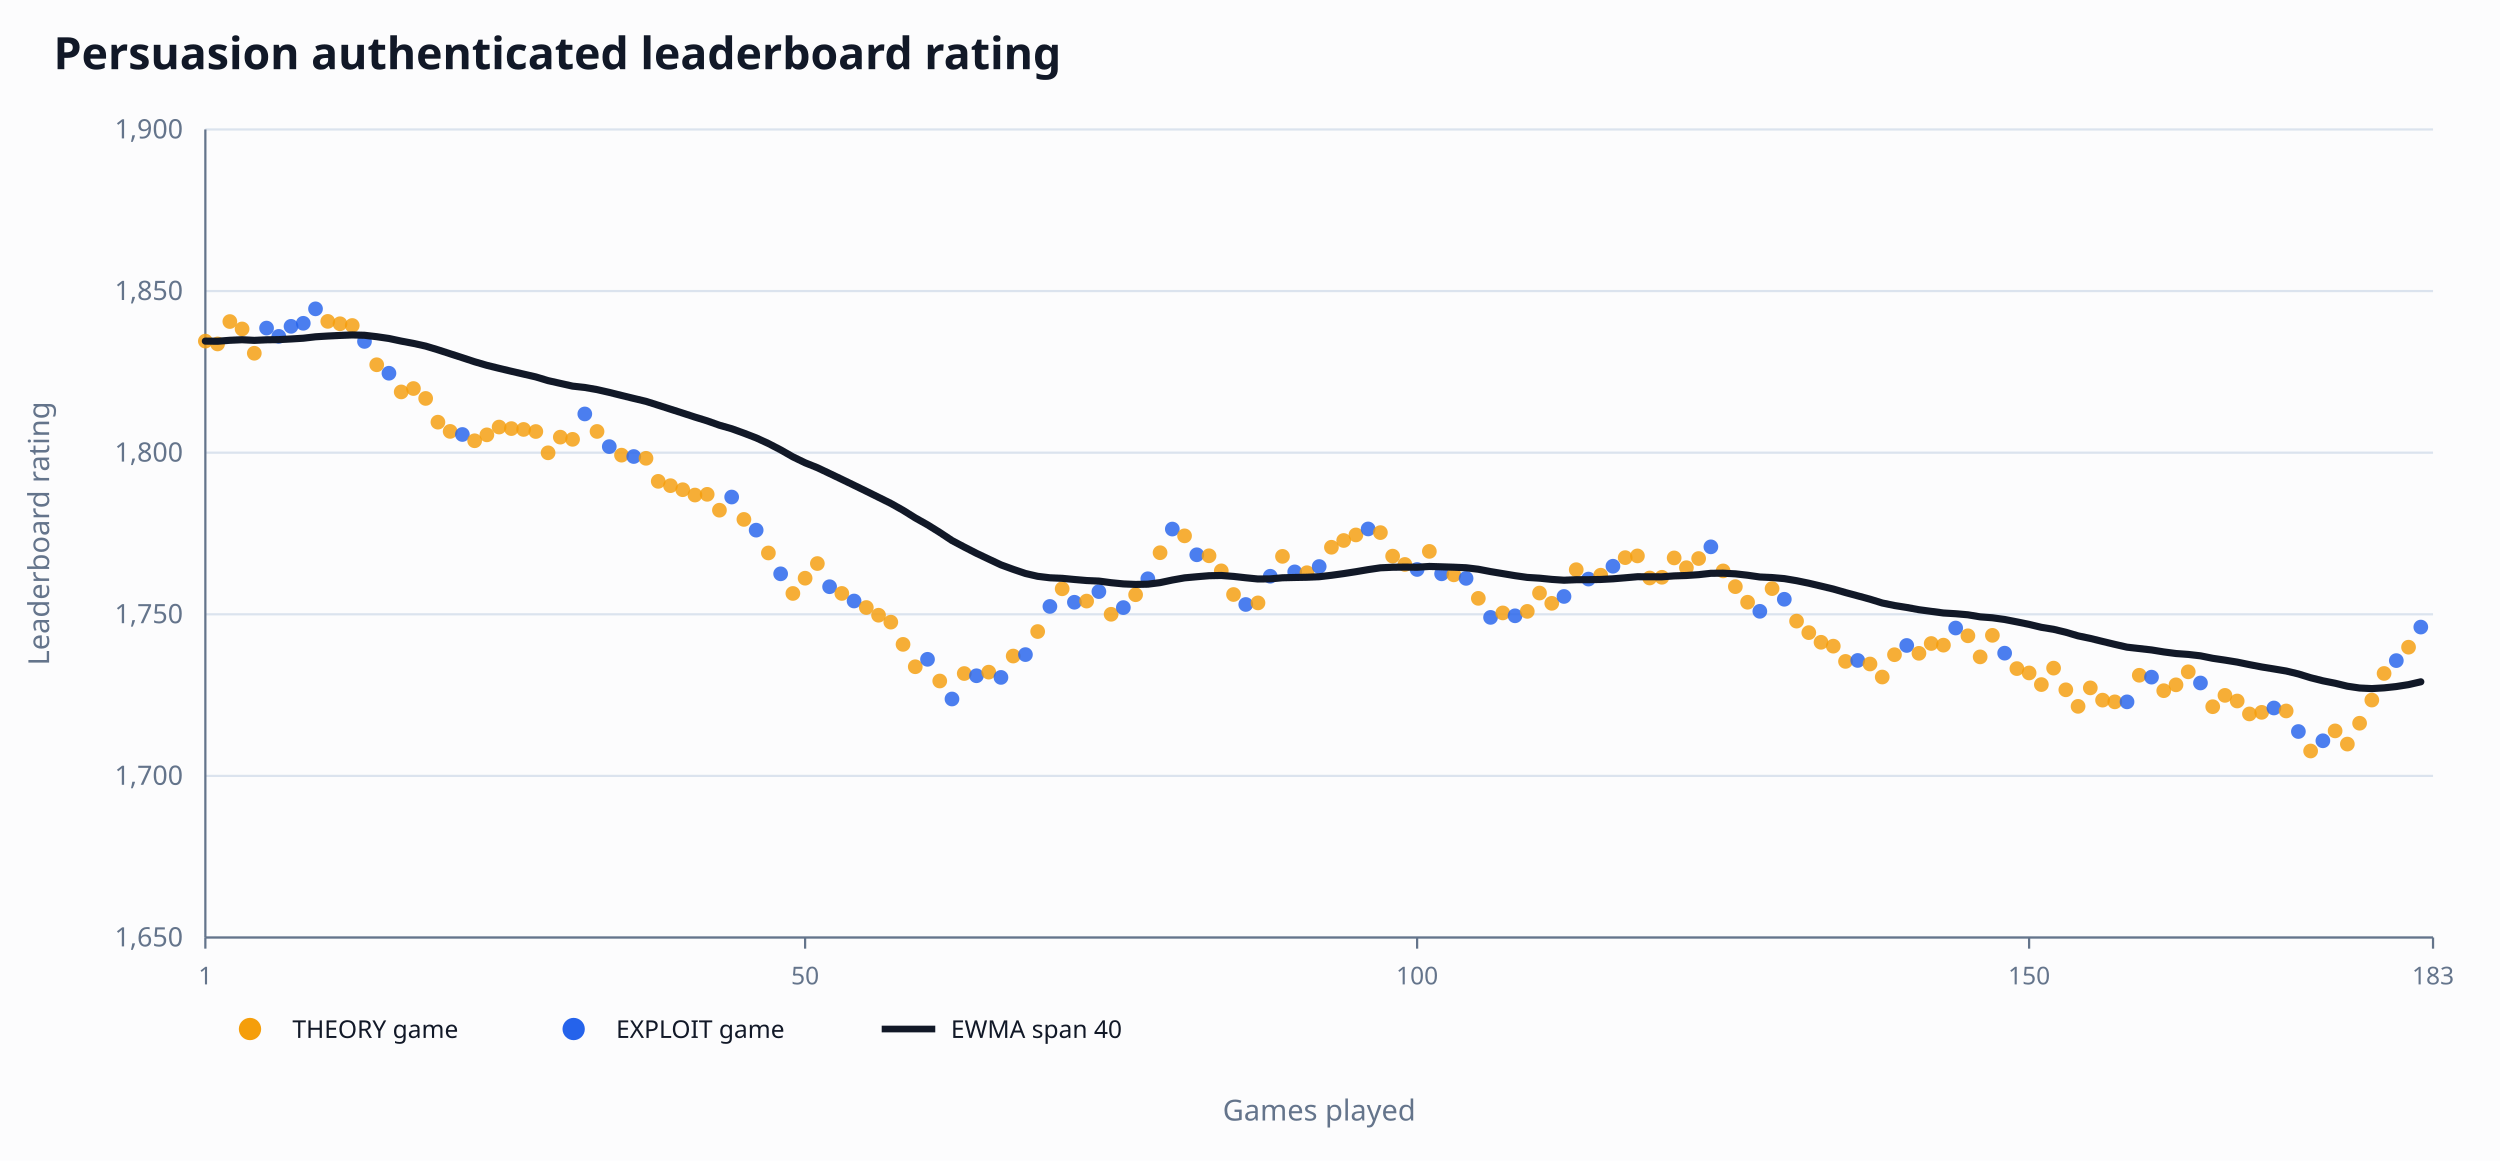
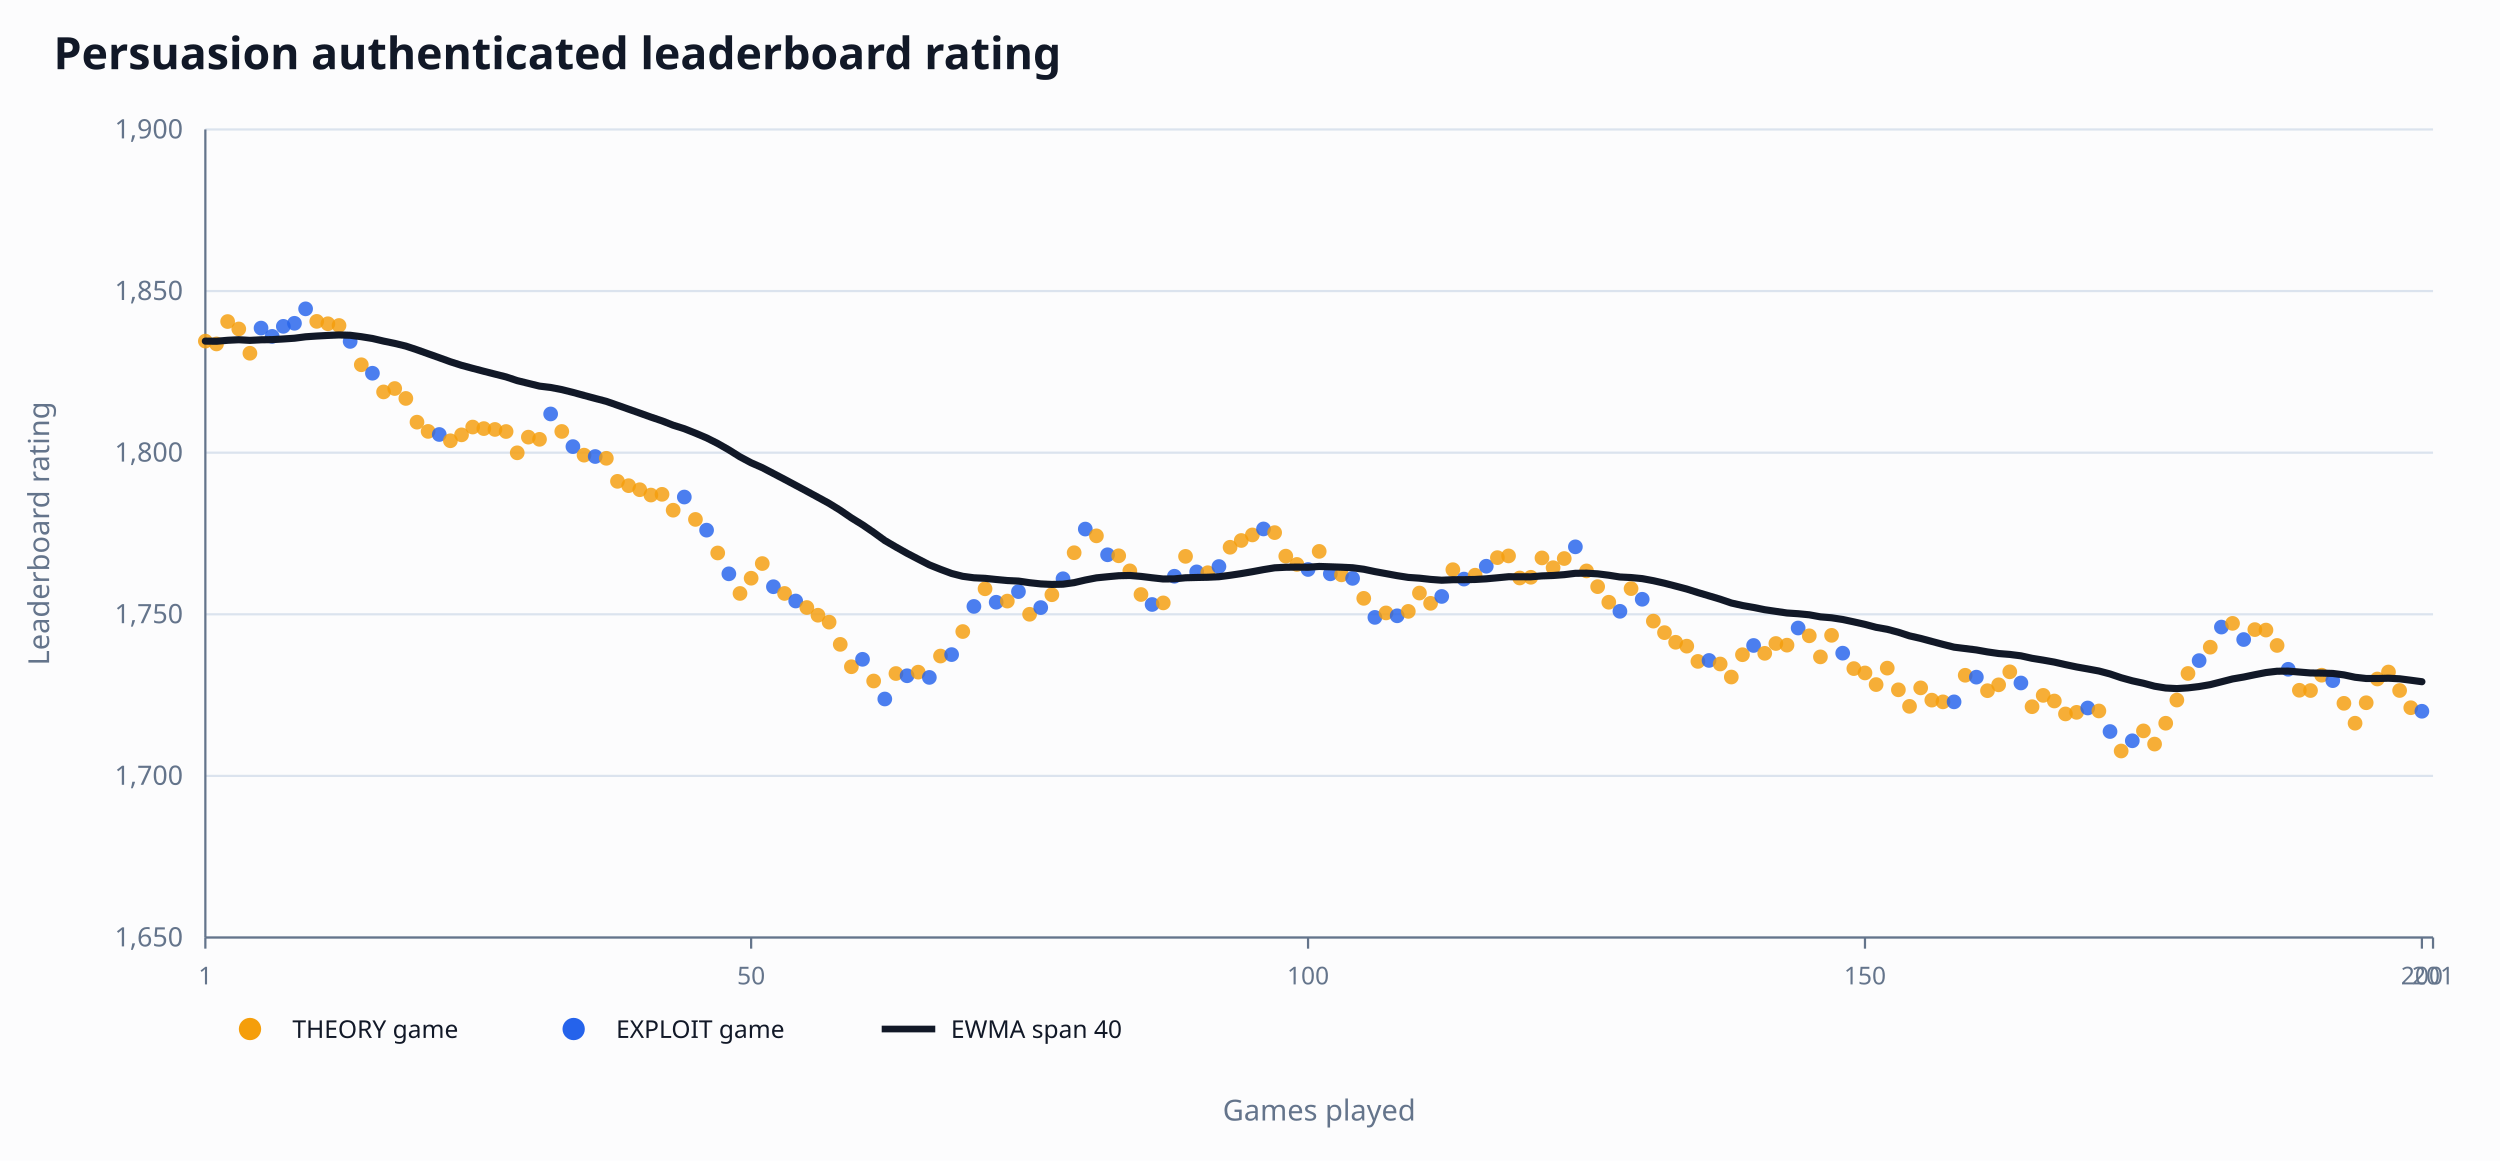
<svg xmlns="http://www.w3.org/2000/svg" width="1120" height="520" viewBox="0 0 1120 520">
  <rect width="100%" height="100%" fill="#fcfcfd" />
  <text x="24" y="31" font-family="system-ui,sans-serif" font-size="20" font-weight="700" fill="#111827">Persuasion authenticated leaderboard rating</text>
  <line x1="92" y1="420.00" x2="1090" y2="420.00" stroke="#dbe3ee" stroke-width="1" />
  <text x="82" y="424.00" text-anchor="end" font-family="system-ui,sans-serif" font-size="12" fill="#64748b">1,650</text>
  <line x1="92" y1="347.60" x2="1090" y2="347.60" stroke="#dbe3ee" stroke-width="1" />
  <text x="82" y="351.60" text-anchor="end" font-family="system-ui,sans-serif" font-size="12" fill="#64748b">1,700</text>
  <line x1="92" y1="275.20" x2="1090" y2="275.20" stroke="#dbe3ee" stroke-width="1" />
  <text x="82" y="279.20" text-anchor="end" font-family="system-ui,sans-serif" font-size="12" fill="#64748b">1,750</text>
  <line x1="92" y1="202.80" x2="1090" y2="202.80" stroke="#dbe3ee" stroke-width="1" />
  <text x="82" y="206.80" text-anchor="end" font-family="system-ui,sans-serif" font-size="12" fill="#64748b">1,800</text>
  <line x1="92" y1="130.40" x2="1090" y2="130.40" stroke="#dbe3ee" stroke-width="1" />
  <text x="82" y="134.40" text-anchor="end" font-family="system-ui,sans-serif" font-size="12" fill="#64748b">1,850</text>
  <line x1="92" y1="58.00" x2="1090" y2="58.00" stroke="#dbe3ee" stroke-width="1" />
  <text x="82" y="62.00" text-anchor="end" font-family="system-ui,sans-serif" font-size="12" fill="#64748b">1,900</text>
  <line x1="92.00" y1="420" x2="92.00" y2="425" stroke="#64748b" />
  <text x="92.00" y="441" text-anchor="middle" font-family="system-ui,sans-serif" font-size="11" fill="#64748b">1</text>
-   <line x1="360.69" y1="420" x2="360.69" y2="425" stroke="#64748b" />
-   <text x="360.69" y="441" text-anchor="middle" font-family="system-ui,sans-serif" font-size="11" fill="#64748b">50</text>
-   <line x1="634.87" y1="420" x2="634.87" y2="425" stroke="#64748b" />
-   <text x="634.87" y="441" text-anchor="middle" font-family="system-ui,sans-serif" font-size="11" fill="#64748b">100</text>
-   <line x1="909.04" y1="420" x2="909.04" y2="425" stroke="#64748b" />
-   <text x="909.04" y="441" text-anchor="middle" font-family="system-ui,sans-serif" font-size="11" fill="#64748b">150</text>
+   <line x1="336.51" y1="420" x2="336.51" y2="425" stroke="#64748b" />
+   <text x="336.51" y="441" text-anchor="middle" font-family="system-ui,sans-serif" font-size="11" fill="#64748b">50</text>
+   <line x1="586.01" y1="420" x2="586.01" y2="425" stroke="#64748b" />
+   <text x="586.01" y="441" text-anchor="middle" font-family="system-ui,sans-serif" font-size="11" fill="#64748b">100</text>
+   <line x1="835.51" y1="420" x2="835.51" y2="425" stroke="#64748b" />
+   <text x="835.51" y="441" text-anchor="middle" font-family="system-ui,sans-serif" font-size="11" fill="#64748b">150</text>
+   <line x1="1085.01" y1="420" x2="1085.01" y2="425" stroke="#64748b" />
+   <text x="1085.01" y="441" text-anchor="middle" font-family="system-ui,sans-serif" font-size="11" fill="#64748b">200</text>
  <line x1="1090.00" y1="420" x2="1090.00" y2="425" stroke="#64748b" />
-   <text x="1090.00" y="441" text-anchor="middle" font-family="system-ui,sans-serif" font-size="11" fill="#64748b">183</text>
+   <text x="1090.00" y="441" text-anchor="middle" font-family="system-ui,sans-serif" font-size="11" fill="#64748b">201</text>
  <line x1="92" y1="58" x2="92" y2="420" stroke="#64748b" />
  <line x1="92" y1="420" x2="1090" y2="420" stroke="#64748b" />
  <text x="591.00" y="502" text-anchor="middle" font-family="system-ui,sans-serif" font-size="13" fill="#64748b">Games played</text>
  <text x="22" y="239.00" text-anchor="middle" transform="rotate(-90 22 239.00)" font-family="system-ui,sans-serif" font-size="13" fill="#64748b">Leaderboard rating</text>
  <circle cx="92.00" cy="152.82" r="3.3" fill="#f59e0b" opacity="0.82" />
-   <circle cx="97.48" cy="154.09" r="3.3" fill="#f59e0b" opacity="0.82" />
-   <circle cx="102.97" cy="144.05" r="3.3" fill="#f59e0b" opacity="0.82" />
-   <circle cx="108.45" cy="147.37" r="3.3" fill="#f59e0b" opacity="0.82" />
-   <circle cx="113.93" cy="158.26" r="3.3" fill="#f59e0b" opacity="0.82" />
-   <circle cx="119.42" cy="146.98" r="3.3" fill="#2563eb" opacity="0.82" />
-   <circle cx="124.90" cy="150.69" r="3.3" fill="#2563eb" opacity="0.82" />
-   <circle cx="130.38" cy="146.20" r="3.3" fill="#2563eb" opacity="0.82" />
-   <circle cx="135.87" cy="144.84" r="3.3" fill="#2563eb" opacity="0.82" />
-   <circle cx="141.35" cy="138.36" r="3.3" fill="#2563eb" opacity="0.82" />
-   <circle cx="146.84" cy="143.98" r="3.3" fill="#f59e0b" opacity="0.82" />
-   <circle cx="152.32" cy="145.04" r="3.3" fill="#f59e0b" opacity="0.82" />
-   <circle cx="157.80" cy="145.82" r="3.3" fill="#f59e0b" opacity="0.82" />
-   <circle cx="163.29" cy="152.96" r="3.3" fill="#2563eb" opacity="0.82" />
-   <circle cx="168.77" cy="163.41" r="3.3" fill="#f59e0b" opacity="0.82" />
-   <circle cx="174.25" cy="167.21" r="3.3" fill="#2563eb" opacity="0.82" />
-   <circle cx="179.74" cy="175.58" r="3.3" fill="#f59e0b" opacity="0.82" />
-   <circle cx="185.22" cy="174.06" r="3.3" fill="#f59e0b" opacity="0.82" />
-   <circle cx="190.70" cy="178.50" r="3.3" fill="#f59e0b" opacity="0.82" />
-   <circle cx="196.19" cy="189.13" r="3.3" fill="#f59e0b" opacity="0.82" />
-   <circle cx="201.67" cy="193.27" r="3.3" fill="#f59e0b" opacity="0.82" />
-   <circle cx="207.15" cy="194.65" r="3.3" fill="#2563eb" opacity="0.82" />
-   <circle cx="212.64" cy="197.46" r="3.3" fill="#f59e0b" opacity="0.82" />
-   <circle cx="218.12" cy="194.81" r="3.3" fill="#f59e0b" opacity="0.82" />
-   <circle cx="223.60" cy="191.32" r="3.3" fill="#f59e0b" opacity="0.82" />
-   <circle cx="229.09" cy="192.01" r="3.3" fill="#f59e0b" opacity="0.82" />
-   <circle cx="234.57" cy="192.39" r="3.3" fill="#f59e0b" opacity="0.82" />
-   <circle cx="240.05" cy="193.32" r="3.3" fill="#f59e0b" opacity="0.82" />
-   <circle cx="245.54" cy="202.86" r="3.3" fill="#f59e0b" opacity="0.82" />
-   <circle cx="251.02" cy="195.84" r="3.3" fill="#f59e0b" opacity="0.82" />
-   <circle cx="256.51" cy="196.82" r="3.3" fill="#f59e0b" opacity="0.82" />
-   <circle cx="261.99" cy="185.45" r="3.3" fill="#2563eb" opacity="0.82" />
-   <circle cx="267.47" cy="193.29" r="3.3" fill="#f59e0b" opacity="0.82" />
-   <circle cx="272.96" cy="200.08" r="3.3" fill="#2563eb" opacity="0.82" />
-   <circle cx="278.44" cy="203.91" r="3.3" fill="#f59e0b" opacity="0.82" />
-   <circle cx="283.92" cy="204.52" r="3.3" fill="#2563eb" opacity="0.82" />
-   <circle cx="289.41" cy="205.32" r="3.3" fill="#f59e0b" opacity="0.82" />
-   <circle cx="294.89" cy="215.64" r="3.3" fill="#f59e0b" opacity="0.82" />
-   <circle cx="300.37" cy="217.58" r="3.3" fill="#f59e0b" opacity="0.82" />
-   <circle cx="305.86" cy="219.39" r="3.3" fill="#f59e0b" opacity="0.82" />
-   <circle cx="311.34" cy="221.78" r="3.3" fill="#f59e0b" opacity="0.82" />
-   <circle cx="316.82" cy="221.46" r="3.3" fill="#f59e0b" opacity="0.82" />
-   <circle cx="322.31" cy="228.57" r="3.3" fill="#f59e0b" opacity="0.82" />
-   <circle cx="327.79" cy="222.67" r="3.3" fill="#2563eb" opacity="0.82" />
-   <circle cx="333.27" cy="232.70" r="3.3" fill="#f59e0b" opacity="0.82" />
-   <circle cx="338.76" cy="237.51" r="3.3" fill="#2563eb" opacity="0.82" />
-   <circle cx="344.24" cy="247.73" r="3.3" fill="#f59e0b" opacity="0.82" />
-   <circle cx="349.73" cy="257.07" r="3.3" fill="#2563eb" opacity="0.82" />
-   <circle cx="355.21" cy="265.87" r="3.3" fill="#f59e0b" opacity="0.82" />
-   <circle cx="360.69" cy="259.04" r="3.3" fill="#f59e0b" opacity="0.82" />
-   <circle cx="366.18" cy="252.47" r="3.3" fill="#f59e0b" opacity="0.82" />
-   <circle cx="371.66" cy="262.85" r="3.3" fill="#2563eb" opacity="0.82" />
-   <circle cx="377.14" cy="265.86" r="3.3" fill="#f59e0b" opacity="0.82" />
-   <circle cx="382.63" cy="269.25" r="3.3" fill="#2563eb" opacity="0.82" />
-   <circle cx="388.11" cy="272.17" r="3.3" fill="#f59e0b" opacity="0.82" />
-   <circle cx="393.59" cy="275.62" r="3.3" fill="#f59e0b" opacity="0.82" />
-   <circle cx="399.08" cy="278.72" r="3.3" fill="#f59e0b" opacity="0.82" />
-   <circle cx="404.56" cy="288.68" r="3.3" fill="#f59e0b" opacity="0.82" />
-   <circle cx="410.04" cy="298.70" r="3.3" fill="#f59e0b" opacity="0.82" />
-   <circle cx="415.53" cy="295.37" r="3.3" fill="#2563eb" opacity="0.82" />
-   <circle cx="421.01" cy="305.09" r="3.3" fill="#f59e0b" opacity="0.82" />
-   <circle cx="426.49" cy="313.15" r="3.3" fill="#2563eb" opacity="0.82" />
-   <circle cx="431.98" cy="301.74" r="3.3" fill="#f59e0b" opacity="0.82" />
-   <circle cx="437.46" cy="302.74" r="3.3" fill="#2563eb" opacity="0.82" />
-   <circle cx="442.95" cy="301.12" r="3.3" fill="#f59e0b" opacity="0.82" />
-   <circle cx="448.43" cy="303.48" r="3.3" fill="#2563eb" opacity="0.82" />
-   <circle cx="453.91" cy="293.91" r="3.3" fill="#f59e0b" opacity="0.82" />
-   <circle cx="459.40" cy="293.26" r="3.3" fill="#2563eb" opacity="0.82" />
-   <circle cx="464.88" cy="282.93" r="3.3" fill="#f59e0b" opacity="0.82" />
-   <circle cx="470.36" cy="271.68" r="3.3" fill="#2563eb" opacity="0.82" />
-   <circle cx="475.85" cy="263.78" r="3.3" fill="#f59e0b" opacity="0.82" />
-   <circle cx="481.33" cy="269.81" r="3.3" fill="#2563eb" opacity="0.82" />
-   <circle cx="486.81" cy="269.29" r="3.3" fill="#f59e0b" opacity="0.82" />
-   <circle cx="492.30" cy="265.04" r="3.3" fill="#2563eb" opacity="0.82" />
-   <circle cx="497.78" cy="275.20" r="3.3" fill="#f59e0b" opacity="0.82" />
-   <circle cx="503.26" cy="272.20" r="3.3" fill="#2563eb" opacity="0.82" />
-   <circle cx="508.75" cy="266.44" r="3.3" fill="#f59e0b" opacity="0.82" />
-   <circle cx="514.23" cy="259.29" r="3.3" fill="#2563eb" opacity="0.82" />
-   <circle cx="519.71" cy="247.62" r="3.3" fill="#f59e0b" opacity="0.82" />
-   <circle cx="525.20" cy="237.02" r="3.3" fill="#2563eb" opacity="0.82" />
-   <circle cx="530.68" cy="240.06" r="3.3" fill="#f59e0b" opacity="0.82" />
-   <circle cx="536.16" cy="248.54" r="3.3" fill="#2563eb" opacity="0.82" />
-   <circle cx="541.65" cy="248.99" r="3.3" fill="#f59e0b" opacity="0.82" />
-   <circle cx="547.13" cy="255.74" r="3.3" fill="#f59e0b" opacity="0.82" />
-   <circle cx="552.62" cy="266.34" r="3.3" fill="#f59e0b" opacity="0.82" />
-   <circle cx="558.10" cy="270.81" r="3.3" fill="#2563eb" opacity="0.82" />
-   <circle cx="563.58" cy="270.10" r="3.3" fill="#f59e0b" opacity="0.82" />
-   <circle cx="569.07" cy="258.16" r="3.3" fill="#2563eb" opacity="0.82" />
-   <circle cx="574.55" cy="249.25" r="3.3" fill="#f59e0b" opacity="0.82" />
-   <circle cx="580.03" cy="256.20" r="3.3" fill="#2563eb" opacity="0.82" />
-   <circle cx="585.52" cy="256.58" r="3.3" fill="#f59e0b" opacity="0.82" />
-   <circle cx="591.00" cy="253.80" r="3.3" fill="#2563eb" opacity="0.82" />
-   <circle cx="596.48" cy="245.17" r="3.3" fill="#f59e0b" opacity="0.82" />
-   <circle cx="601.97" cy="242.14" r="3.3" fill="#f59e0b" opacity="0.82" />
-   <circle cx="607.45" cy="239.65" r="3.3" fill="#f59e0b" opacity="0.82" />
-   <circle cx="612.93" cy="236.97" r="3.3" fill="#2563eb" opacity="0.82" />
-   <circle cx="618.42" cy="238.61" r="3.3" fill="#f59e0b" opacity="0.82" />
-   <circle cx="623.90" cy="249.15" r="3.3" fill="#f59e0b" opacity="0.82" />
-   <circle cx="629.38" cy="252.87" r="3.3" fill="#f59e0b" opacity="0.82" />
-   <circle cx="634.87" cy="255.13" r="3.3" fill="#2563eb" opacity="0.82" />
-   <circle cx="640.35" cy="247.02" r="3.3" fill="#f59e0b" opacity="0.82" />
-   <circle cx="645.84" cy="257.07" r="3.3" fill="#2563eb" opacity="0.82" />
-   <circle cx="651.32" cy="257.53" r="3.3" fill="#f59e0b" opacity="0.82" />
-   <circle cx="656.80" cy="259.11" r="3.3" fill="#2563eb" opacity="0.82" />
-   <circle cx="662.29" cy="268.06" r="3.3" fill="#f59e0b" opacity="0.82" />
-   <circle cx="667.77" cy="276.59" r="3.3" fill="#2563eb" opacity="0.82" />
-   <circle cx="673.25" cy="274.59" r="3.3" fill="#f59e0b" opacity="0.82" />
-   <circle cx="678.74" cy="275.88" r="3.3" fill="#2563eb" opacity="0.82" />
-   <circle cx="684.22" cy="273.90" r="3.3" fill="#f59e0b" opacity="0.82" />
-   <circle cx="689.70" cy="265.69" r="3.3" fill="#f59e0b" opacity="0.82" />
-   <circle cx="695.19" cy="270.29" r="3.3" fill="#f59e0b" opacity="0.82" />
-   <circle cx="700.67" cy="267.21" r="3.3" fill="#2563eb" opacity="0.82" />
-   <circle cx="706.15" cy="255.22" r="3.3" fill="#f59e0b" opacity="0.82" />
-   <circle cx="711.64" cy="259.43" r="3.3" fill="#2563eb" opacity="0.82" />
-   <circle cx="717.12" cy="257.69" r="3.3" fill="#f59e0b" opacity="0.82" />
-   <circle cx="722.60" cy="253.67" r="3.3" fill="#2563eb" opacity="0.82" />
-   <circle cx="728.09" cy="249.82" r="3.3" fill="#f59e0b" opacity="0.82" />
-   <circle cx="733.57" cy="249.05" r="3.3" fill="#f59e0b" opacity="0.82" />
-   <circle cx="739.05" cy="258.94" r="3.3" fill="#f59e0b" opacity="0.82" />
-   <circle cx="744.54" cy="258.62" r="3.3" fill="#f59e0b" opacity="0.82" />
-   <circle cx="750.02" cy="249.95" r="3.3" fill="#f59e0b" opacity="0.82" />
-   <circle cx="755.51" cy="254.33" r="3.3" fill="#f59e0b" opacity="0.82" />
-   <circle cx="760.99" cy="250.22" r="3.3" fill="#f59e0b" opacity="0.82" />
-   <circle cx="766.47" cy="244.98" r="3.3" fill="#2563eb" opacity="0.82" />
-   <circle cx="771.96" cy="255.77" r="3.3" fill="#f59e0b" opacity="0.82" />
-   <circle cx="777.44" cy="262.82" r="3.3" fill="#f59e0b" opacity="0.82" />
-   <circle cx="782.92" cy="269.80" r="3.3" fill="#f59e0b" opacity="0.82" />
-   <circle cx="788.41" cy="273.87" r="3.3" fill="#2563eb" opacity="0.82" />
-   <circle cx="793.89" cy="263.70" r="3.3" fill="#f59e0b" opacity="0.82" />
-   <circle cx="799.37" cy="268.47" r="3.3" fill="#2563eb" opacity="0.82" />
-   <circle cx="804.86" cy="278.26" r="3.3" fill="#f59e0b" opacity="0.82" />
-   <circle cx="810.34" cy="283.42" r="3.3" fill="#f59e0b" opacity="0.82" />
-   <circle cx="815.82" cy="287.74" r="3.3" fill="#f59e0b" opacity="0.82" />
-   <circle cx="821.31" cy="289.48" r="3.3" fill="#f59e0b" opacity="0.82" />
-   <circle cx="826.79" cy="296.31" r="3.3" fill="#f59e0b" opacity="0.82" />
-   <circle cx="832.27" cy="295.88" r="3.3" fill="#2563eb" opacity="0.82" />
-   <circle cx="837.76" cy="297.47" r="3.3" fill="#f59e0b" opacity="0.82" />
-   <circle cx="843.24" cy="303.31" r="3.3" fill="#f59e0b" opacity="0.82" />
-   <circle cx="848.73" cy="293.31" r="3.3" fill="#f59e0b" opacity="0.82" />
-   <circle cx="854.21" cy="289.17" r="3.3" fill="#2563eb" opacity="0.82" />
-   <circle cx="859.69" cy="292.69" r="3.3" fill="#f59e0b" opacity="0.82" />
-   <circle cx="865.18" cy="288.29" r="3.3" fill="#f59e0b" opacity="0.82" />
-   <circle cx="870.66" cy="289.03" r="3.3" fill="#f59e0b" opacity="0.82" />
-   <circle cx="876.14" cy="281.35" r="3.3" fill="#2563eb" opacity="0.82" />
-   <circle cx="881.63" cy="284.84" r="3.3" fill="#f59e0b" opacity="0.82" />
-   <circle cx="887.11" cy="294.28" r="3.3" fill="#f59e0b" opacity="0.82" />
-   <circle cx="892.59" cy="284.63" r="3.3" fill="#f59e0b" opacity="0.82" />
-   <circle cx="898.08" cy="292.62" r="3.3" fill="#2563eb" opacity="0.82" />
-   <circle cx="903.56" cy="299.53" r="3.3" fill="#f59e0b" opacity="0.82" />
-   <circle cx="909.04" cy="301.48" r="3.3" fill="#f59e0b" opacity="0.82" />
-   <circle cx="914.53" cy="306.69" r="3.3" fill="#f59e0b" opacity="0.82" />
-   <circle cx="920.01" cy="299.32" r="3.3" fill="#f59e0b" opacity="0.82" />
-   <circle cx="925.49" cy="309.03" r="3.3" fill="#f59e0b" opacity="0.82" />
-   <circle cx="930.98" cy="316.45" r="3.3" fill="#f59e0b" opacity="0.82" />
-   <circle cx="936.46" cy="308.17" r="3.3" fill="#f59e0b" opacity="0.82" />
-   <circle cx="941.95" cy="313.66" r="3.3" fill="#f59e0b" opacity="0.82" />
-   <circle cx="947.43" cy="314.43" r="3.3" fill="#f59e0b" opacity="0.82" />
-   <circle cx="952.91" cy="314.43" r="3.3" fill="#2563eb" opacity="0.82" />
-   <circle cx="958.40" cy="302.52" r="3.3" fill="#f59e0b" opacity="0.82" />
-   <circle cx="963.88" cy="303.36" r="3.3" fill="#2563eb" opacity="0.82" />
-   <circle cx="969.36" cy="309.43" r="3.3" fill="#f59e0b" opacity="0.82" />
-   <circle cx="974.85" cy="306.80" r="3.3" fill="#f59e0b" opacity="0.82" />
-   <circle cx="980.33" cy="300.97" r="3.3" fill="#f59e0b" opacity="0.82" />
-   <circle cx="985.81" cy="305.98" r="3.3" fill="#2563eb" opacity="0.82" />
-   <circle cx="991.30" cy="316.60" r="3.3" fill="#f59e0b" opacity="0.82" />
-   <circle cx="996.78" cy="311.53" r="3.3" fill="#f59e0b" opacity="0.82" />
-   <circle cx="1002.26" cy="314.05" r="3.3" fill="#f59e0b" opacity="0.82" />
-   <circle cx="1007.75" cy="319.84" r="3.3" fill="#f59e0b" opacity="0.82" />
-   <circle cx="1013.23" cy="319.13" r="3.3" fill="#f59e0b" opacity="0.82" />
-   <circle cx="1018.71" cy="317.18" r="3.3" fill="#2563eb" opacity="0.82" />
-   <circle cx="1024.20" cy="318.51" r="3.3" fill="#f59e0b" opacity="0.82" />
-   <circle cx="1029.68" cy="327.72" r="3.3" fill="#2563eb" opacity="0.82" />
-   <circle cx="1035.16" cy="336.45" r="3.3" fill="#f59e0b" opacity="0.82" />
-   <circle cx="1040.65" cy="331.87" r="3.3" fill="#2563eb" opacity="0.82" />
-   <circle cx="1046.13" cy="327.44" r="3.3" fill="#f59e0b" opacity="0.82" />
-   <circle cx="1051.62" cy="333.35" r="3.3" fill="#f59e0b" opacity="0.82" />
-   <circle cx="1057.10" cy="324.01" r="3.3" fill="#f59e0b" opacity="0.82" />
-   <circle cx="1062.58" cy="313.63" r="3.3" fill="#f59e0b" opacity="0.82" />
-   <circle cx="1068.07" cy="301.71" r="3.3" fill="#f59e0b" opacity="0.82" />
-   <circle cx="1073.55" cy="295.95" r="3.3" fill="#2563eb" opacity="0.82" />
-   <circle cx="1079.03" cy="289.94" r="3.3" fill="#f59e0b" opacity="0.82" />
-   <circle cx="1084.52" cy="280.93" r="3.3" fill="#2563eb" opacity="0.82" />
-   <polyline points="92.00,152.82 97.48,152.88 102.97,152.45 108.45,152.20 113.93,152.49 119.42,152.23 124.90,152.15 130.38,151.86 135.87,151.52 141.35,150.88 146.84,150.54 152.32,150.27 157.80,150.05 163.29,150.20 168.77,150.84 174.25,151.64 179.74,152.81 185.22,153.84 190.70,155.05 196.19,156.71 201.67,158.49 207.15,160.26 212.64,162.07 218.12,163.67 223.60,165.02 229.09,166.33 234.57,167.60 240.05,168.86 245.54,170.52 251.02,171.75 256.51,172.98 261.99,173.58 267.47,174.54 272.96,175.79 278.44,177.16 283.92,178.50 289.41,179.81 294.89,181.55 300.37,183.31 305.86,185.07 311.34,186.86 316.82,188.55 322.31,190.50 327.79,192.07 333.27,194.05 338.76,196.17 344.24,198.69 349.73,201.54 355.21,204.67 360.69,207.33 366.18,209.53 371.66,212.13 377.14,214.75 382.63,217.41 388.11,220.08 393.59,222.79 399.08,225.52 404.56,228.60 410.04,232.02 415.53,235.11 421.01,238.52 426.49,242.16 431.98,245.07 437.46,247.88 442.95,250.48 448.43,253.06 453.91,255.06 459.40,256.92 464.88,258.19 470.36,258.85 475.85,259.09 481.33,259.61 486.81,260.08 492.30,260.32 497.78,261.05 503.26,261.59 508.75,261.83 514.23,261.71 519.71,261.02 525.20,259.85 530.68,258.88 536.16,258.38 541.65,257.92 547.13,257.81 552.62,258.23 558.10,258.84 563.58,259.39 569.07,259.33 574.55,258.84 580.03,258.71 585.52,258.61 591.00,258.37 596.48,257.73 601.97,256.97 607.45,256.12 612.93,255.19 618.42,254.38 623.90,254.13 629.38,254.06 634.87,254.12 640.35,253.77 645.84,253.93 651.32,254.11 656.80,254.35 662.29,255.02 667.77,256.07 673.25,256.98 678.74,257.90 684.22,258.68 689.70,259.02 695.19,259.57 700.67,259.94 706.15,259.71 711.64,259.70 717.12,259.60 722.60,259.31 728.09,258.85 733.57,258.37 739.05,258.40 744.54,258.41 750.02,258.00 755.51,257.82 760.99,257.45 766.47,256.84 771.96,256.79 777.44,257.08 782.92,257.70 788.41,258.49 793.89,258.74 799.37,259.22 804.86,260.15 810.34,261.28 815.82,262.57 821.31,263.89 826.79,265.47 832.27,266.95 837.76,268.44 843.24,270.14 848.73,271.27 854.21,272.14 859.69,273.15 865.18,273.89 870.66,274.62 876.14,274.95 881.63,275.43 887.11,276.35 892.59,276.76 898.08,277.53 903.56,278.60 909.04,279.72 914.53,281.04 920.01,281.93 925.49,283.25 930.98,284.87 936.46,286.01 941.95,287.36 947.43,288.68 952.91,289.93 958.40,290.55 963.88,291.17 969.36,292.06 974.85,292.78 980.33,293.18 985.81,293.81 991.30,294.92 996.78,295.73 1002.26,296.62 1007.75,297.75 1013.23,298.80 1018.71,299.69 1024.20,300.61 1029.68,301.93 1035.16,303.62 1040.65,305.00 1046.13,306.09 1051.62,307.42 1057.10,308.23 1062.58,308.49 1068.07,308.16 1073.55,307.57 1079.03,306.71 1084.52,305.45" fill="none" stroke="#111827" stroke-width="3.2" stroke-linejoin="round" stroke-linecap="round" />
+   <circle cx="96.99" cy="154.09" r="3.3" fill="#f59e0b" opacity="0.82" />
+   <circle cx="101.98" cy="144.05" r="3.3" fill="#f59e0b" opacity="0.82" />
+   <circle cx="106.97" cy="147.37" r="3.3" fill="#f59e0b" opacity="0.82" />
+   <circle cx="111.96" cy="158.26" r="3.3" fill="#f59e0b" opacity="0.82" />
+   <circle cx="116.95" cy="146.98" r="3.3" fill="#2563eb" opacity="0.82" />
+   <circle cx="121.94" cy="150.69" r="3.3" fill="#2563eb" opacity="0.82" />
+   <circle cx="126.93" cy="146.20" r="3.3" fill="#2563eb" opacity="0.82" />
+   <circle cx="131.92" cy="144.84" r="3.3" fill="#2563eb" opacity="0.82" />
+   <circle cx="136.91" cy="138.36" r="3.3" fill="#2563eb" opacity="0.82" />
+   <circle cx="141.90" cy="143.98" r="3.3" fill="#f59e0b" opacity="0.82" />
+   <circle cx="146.89" cy="145.04" r="3.3" fill="#f59e0b" opacity="0.82" />
+   <circle cx="151.88" cy="145.82" r="3.3" fill="#f59e0b" opacity="0.82" />
+   <circle cx="156.87" cy="152.96" r="3.3" fill="#2563eb" opacity="0.82" />
+   <circle cx="161.86" cy="163.41" r="3.3" fill="#f59e0b" opacity="0.82" />
+   <circle cx="166.85" cy="167.21" r="3.3" fill="#2563eb" opacity="0.82" />
+   <circle cx="171.84" cy="175.58" r="3.3" fill="#f59e0b" opacity="0.82" />
+   <circle cx="176.83" cy="174.06" r="3.3" fill="#f59e0b" opacity="0.82" />
+   <circle cx="181.82" cy="178.50" r="3.3" fill="#f59e0b" opacity="0.82" />
+   <circle cx="186.81" cy="189.13" r="3.3" fill="#f59e0b" opacity="0.82" />
+   <circle cx="191.80" cy="193.27" r="3.3" fill="#f59e0b" opacity="0.82" />
+   <circle cx="196.79" cy="194.65" r="3.3" fill="#2563eb" opacity="0.82" />
+   <circle cx="201.78" cy="197.46" r="3.3" fill="#f59e0b" opacity="0.82" />
+   <circle cx="206.77" cy="194.81" r="3.3" fill="#f59e0b" opacity="0.82" />
+   <circle cx="211.76" cy="191.32" r="3.3" fill="#f59e0b" opacity="0.82" />
+   <circle cx="216.75" cy="192.01" r="3.3" fill="#f59e0b" opacity="0.82" />
+   <circle cx="221.74" cy="192.39" r="3.3" fill="#f59e0b" opacity="0.82" />
+   <circle cx="226.73" cy="193.32" r="3.3" fill="#f59e0b" opacity="0.82" />
+   <circle cx="231.72" cy="202.86" r="3.3" fill="#f59e0b" opacity="0.82" />
+   <circle cx="236.71" cy="195.84" r="3.3" fill="#f59e0b" opacity="0.82" />
+   <circle cx="241.70" cy="196.82" r="3.3" fill="#f59e0b" opacity="0.82" />
+   <circle cx="246.69" cy="185.45" r="3.3" fill="#2563eb" opacity="0.82" />
+   <circle cx="251.68" cy="193.29" r="3.3" fill="#f59e0b" opacity="0.82" />
+   <circle cx="256.67" cy="200.08" r="3.3" fill="#2563eb" opacity="0.82" />
+   <circle cx="261.66" cy="203.91" r="3.3" fill="#f59e0b" opacity="0.82" />
+   <circle cx="266.65" cy="204.52" r="3.3" fill="#2563eb" opacity="0.82" />
+   <circle cx="271.64" cy="205.32" r="3.3" fill="#f59e0b" opacity="0.82" />
+   <circle cx="276.63" cy="215.64" r="3.3" fill="#f59e0b" opacity="0.82" />
+   <circle cx="281.62" cy="217.58" r="3.3" fill="#f59e0b" opacity="0.82" />
+   <circle cx="286.61" cy="219.39" r="3.3" fill="#f59e0b" opacity="0.82" />
+   <circle cx="291.60" cy="221.78" r="3.3" fill="#f59e0b" opacity="0.82" />
+   <circle cx="296.59" cy="221.46" r="3.3" fill="#f59e0b" opacity="0.82" />
+   <circle cx="301.58" cy="228.57" r="3.3" fill="#f59e0b" opacity="0.82" />
+   <circle cx="306.57" cy="222.67" r="3.3" fill="#2563eb" opacity="0.82" />
+   <circle cx="311.56" cy="232.70" r="3.3" fill="#f59e0b" opacity="0.82" />
+   <circle cx="316.55" cy="237.51" r="3.3" fill="#2563eb" opacity="0.82" />
+   <circle cx="321.54" cy="247.73" r="3.3" fill="#f59e0b" opacity="0.82" />
+   <circle cx="326.53" cy="257.07" r="3.3" fill="#2563eb" opacity="0.82" />
+   <circle cx="331.52" cy="265.87" r="3.3" fill="#f59e0b" opacity="0.82" />
+   <circle cx="336.51" cy="259.04" r="3.3" fill="#f59e0b" opacity="0.82" />
+   <circle cx="341.50" cy="252.47" r="3.3" fill="#f59e0b" opacity="0.82" />
+   <circle cx="346.49" cy="262.85" r="3.3" fill="#2563eb" opacity="0.82" />
+   <circle cx="351.48" cy="265.86" r="3.3" fill="#f59e0b" opacity="0.82" />
+   <circle cx="356.47" cy="269.25" r="3.3" fill="#2563eb" opacity="0.82" />
+   <circle cx="361.46" cy="272.17" r="3.3" fill="#f59e0b" opacity="0.82" />
+   <circle cx="366.45" cy="275.62" r="3.3" fill="#f59e0b" opacity="0.82" />
+   <circle cx="371.44" cy="278.72" r="3.3" fill="#f59e0b" opacity="0.82" />
+   <circle cx="376.43" cy="288.68" r="3.3" fill="#f59e0b" opacity="0.82" />
+   <circle cx="381.42" cy="298.70" r="3.3" fill="#f59e0b" opacity="0.82" />
+   <circle cx="386.41" cy="295.37" r="3.3" fill="#2563eb" opacity="0.82" />
+   <circle cx="391.40" cy="305.09" r="3.3" fill="#f59e0b" opacity="0.82" />
+   <circle cx="396.39" cy="313.15" r="3.3" fill="#2563eb" opacity="0.82" />
+   <circle cx="401.38" cy="301.74" r="3.3" fill="#f59e0b" opacity="0.82" />
+   <circle cx="406.37" cy="302.74" r="3.3" fill="#2563eb" opacity="0.82" />
+   <circle cx="411.36" cy="301.12" r="3.3" fill="#f59e0b" opacity="0.82" />
+   <circle cx="416.35" cy="303.48" r="3.3" fill="#2563eb" opacity="0.82" />
+   <circle cx="421.34" cy="293.91" r="3.3" fill="#f59e0b" opacity="0.82" />
+   <circle cx="426.33" cy="293.26" r="3.3" fill="#2563eb" opacity="0.82" />
+   <circle cx="431.32" cy="282.93" r="3.3" fill="#f59e0b" opacity="0.82" />
+   <circle cx="436.31" cy="271.68" r="3.3" fill="#2563eb" opacity="0.82" />
+   <circle cx="441.30" cy="263.78" r="3.3" fill="#f59e0b" opacity="0.82" />
+   <circle cx="446.29" cy="269.81" r="3.3" fill="#2563eb" opacity="0.82" />
+   <circle cx="451.28" cy="269.29" r="3.3" fill="#f59e0b" opacity="0.82" />
+   <circle cx="456.27" cy="265.04" r="3.3" fill="#2563eb" opacity="0.82" />
+   <circle cx="461.26" cy="275.20" r="3.3" fill="#f59e0b" opacity="0.82" />
+   <circle cx="466.25" cy="272.20" r="3.3" fill="#2563eb" opacity="0.82" />
+   <circle cx="471.24" cy="266.44" r="3.3" fill="#f59e0b" opacity="0.82" />
+   <circle cx="476.23" cy="259.29" r="3.3" fill="#2563eb" opacity="0.82" />
+   <circle cx="481.22" cy="247.62" r="3.3" fill="#f59e0b" opacity="0.82" />
+   <circle cx="486.21" cy="237.02" r="3.3" fill="#2563eb" opacity="0.82" />
+   <circle cx="491.20" cy="240.06" r="3.3" fill="#f59e0b" opacity="0.82" />
+   <circle cx="496.19" cy="248.54" r="3.3" fill="#2563eb" opacity="0.82" />
+   <circle cx="501.18" cy="248.99" r="3.3" fill="#f59e0b" opacity="0.82" />
+   <circle cx="506.17" cy="255.74" r="3.3" fill="#f59e0b" opacity="0.82" />
+   <circle cx="511.16" cy="266.34" r="3.3" fill="#f59e0b" opacity="0.82" />
+   <circle cx="516.15" cy="270.81" r="3.3" fill="#2563eb" opacity="0.82" />
+   <circle cx="521.14" cy="270.10" r="3.3" fill="#f59e0b" opacity="0.82" />
+   <circle cx="526.13" cy="258.16" r="3.3" fill="#2563eb" opacity="0.82" />
+   <circle cx="531.12" cy="249.25" r="3.3" fill="#f59e0b" opacity="0.82" />
+   <circle cx="536.11" cy="256.20" r="3.3" fill="#2563eb" opacity="0.82" />
+   <circle cx="541.10" cy="256.58" r="3.3" fill="#f59e0b" opacity="0.82" />
+   <circle cx="546.09" cy="253.80" r="3.3" fill="#2563eb" opacity="0.82" />
+   <circle cx="551.08" cy="245.17" r="3.3" fill="#f59e0b" opacity="0.82" />
+   <circle cx="556.07" cy="242.14" r="3.3" fill="#f59e0b" opacity="0.82" />
+   <circle cx="561.06" cy="239.65" r="3.3" fill="#f59e0b" opacity="0.82" />
+   <circle cx="566.05" cy="236.97" r="3.3" fill="#2563eb" opacity="0.82" />
+   <circle cx="571.04" cy="238.61" r="3.3" fill="#f59e0b" opacity="0.82" />
+   <circle cx="576.03" cy="249.15" r="3.3" fill="#f59e0b" opacity="0.82" />
+   <circle cx="581.02" cy="252.87" r="3.3" fill="#f59e0b" opacity="0.82" />
+   <circle cx="586.01" cy="255.13" r="3.3" fill="#2563eb" opacity="0.82" />
+   <circle cx="591.00" cy="247.02" r="3.3" fill="#f59e0b" opacity="0.82" />
+   <circle cx="595.99" cy="257.07" r="3.3" fill="#2563eb" opacity="0.82" />
+   <circle cx="600.98" cy="257.53" r="3.3" fill="#f59e0b" opacity="0.82" />
+   <circle cx="605.97" cy="259.11" r="3.3" fill="#2563eb" opacity="0.82" />
+   <circle cx="610.96" cy="268.06" r="3.3" fill="#f59e0b" opacity="0.82" />
+   <circle cx="615.95" cy="276.59" r="3.3" fill="#2563eb" opacity="0.82" />
+   <circle cx="620.94" cy="274.59" r="3.3" fill="#f59e0b" opacity="0.82" />
+   <circle cx="625.93" cy="275.88" r="3.3" fill="#2563eb" opacity="0.82" />
+   <circle cx="630.92" cy="273.90" r="3.3" fill="#f59e0b" opacity="0.82" />
+   <circle cx="635.91" cy="265.69" r="3.3" fill="#f59e0b" opacity="0.82" />
+   <circle cx="640.90" cy="270.29" r="3.3" fill="#f59e0b" opacity="0.82" />
+   <circle cx="645.89" cy="267.21" r="3.3" fill="#2563eb" opacity="0.82" />
+   <circle cx="650.88" cy="255.22" r="3.3" fill="#f59e0b" opacity="0.82" />
+   <circle cx="655.87" cy="259.43" r="3.3" fill="#2563eb" opacity="0.82" />
+   <circle cx="660.86" cy="257.69" r="3.3" fill="#f59e0b" opacity="0.82" />
+   <circle cx="665.85" cy="253.67" r="3.3" fill="#2563eb" opacity="0.82" />
+   <circle cx="670.84" cy="249.82" r="3.3" fill="#f59e0b" opacity="0.82" />
+   <circle cx="675.83" cy="249.05" r="3.3" fill="#f59e0b" opacity="0.82" />
+   <circle cx="680.82" cy="258.94" r="3.3" fill="#f59e0b" opacity="0.82" />
+   <circle cx="685.81" cy="258.62" r="3.3" fill="#f59e0b" opacity="0.82" />
+   <circle cx="690.80" cy="249.95" r="3.3" fill="#f59e0b" opacity="0.82" />
+   <circle cx="695.79" cy="254.33" r="3.3" fill="#f59e0b" opacity="0.82" />
+   <circle cx="700.78" cy="250.22" r="3.3" fill="#f59e0b" opacity="0.82" />
+   <circle cx="705.77" cy="244.98" r="3.3" fill="#2563eb" opacity="0.82" />
+   <circle cx="710.76" cy="255.77" r="3.3" fill="#f59e0b" opacity="0.82" />
+   <circle cx="715.75" cy="262.82" r="3.3" fill="#f59e0b" opacity="0.82" />
+   <circle cx="720.74" cy="269.80" r="3.3" fill="#f59e0b" opacity="0.82" />
+   <circle cx="725.73" cy="273.87" r="3.3" fill="#2563eb" opacity="0.82" />
+   <circle cx="730.72" cy="263.70" r="3.3" fill="#f59e0b" opacity="0.82" />
+   <circle cx="735.71" cy="268.47" r="3.3" fill="#2563eb" opacity="0.82" />
+   <circle cx="740.70" cy="278.26" r="3.3" fill="#f59e0b" opacity="0.82" />
+   <circle cx="745.69" cy="283.42" r="3.3" fill="#f59e0b" opacity="0.82" />
+   <circle cx="750.68" cy="287.74" r="3.3" fill="#f59e0b" opacity="0.82" />
+   <circle cx="755.67" cy="289.48" r="3.3" fill="#f59e0b" opacity="0.82" />
+   <circle cx="760.66" cy="296.31" r="3.3" fill="#f59e0b" opacity="0.82" />
+   <circle cx="765.65" cy="295.88" r="3.3" fill="#2563eb" opacity="0.82" />
+   <circle cx="770.64" cy="297.47" r="3.3" fill="#f59e0b" opacity="0.82" />
+   <circle cx="775.63" cy="303.31" r="3.3" fill="#f59e0b" opacity="0.82" />
+   <circle cx="780.62" cy="293.31" r="3.3" fill="#f59e0b" opacity="0.82" />
+   <circle cx="785.61" cy="289.17" r="3.3" fill="#2563eb" opacity="0.82" />
+   <circle cx="790.60" cy="292.69" r="3.3" fill="#f59e0b" opacity="0.82" />
+   <circle cx="795.59" cy="288.29" r="3.3" fill="#f59e0b" opacity="0.82" />
+   <circle cx="800.58" cy="289.03" r="3.3" fill="#f59e0b" opacity="0.82" />
+   <circle cx="805.57" cy="281.35" r="3.3" fill="#2563eb" opacity="0.82" />
+   <circle cx="810.56" cy="284.84" r="3.3" fill="#f59e0b" opacity="0.82" />
+   <circle cx="815.55" cy="294.28" r="3.3" fill="#f59e0b" opacity="0.82" />
+   <circle cx="820.54" cy="284.63" r="3.3" fill="#f59e0b" opacity="0.82" />
+   <circle cx="825.53" cy="292.62" r="3.3" fill="#2563eb" opacity="0.82" />
+   <circle cx="830.52" cy="299.53" r="3.3" fill="#f59e0b" opacity="0.82" />
+   <circle cx="835.51" cy="301.48" r="3.3" fill="#f59e0b" opacity="0.82" />
+   <circle cx="840.50" cy="306.69" r="3.3" fill="#f59e0b" opacity="0.82" />
+   <circle cx="845.49" cy="299.32" r="3.3" fill="#f59e0b" opacity="0.82" />
+   <circle cx="850.48" cy="309.03" r="3.3" fill="#f59e0b" opacity="0.82" />
+   <circle cx="855.47" cy="316.45" r="3.3" fill="#f59e0b" opacity="0.82" />
+   <circle cx="860.46" cy="308.17" r="3.3" fill="#f59e0b" opacity="0.82" />
+   <circle cx="865.45" cy="313.66" r="3.3" fill="#f59e0b" opacity="0.82" />
+   <circle cx="870.44" cy="314.43" r="3.3" fill="#f59e0b" opacity="0.82" />
+   <circle cx="875.43" cy="314.43" r="3.3" fill="#2563eb" opacity="0.82" />
+   <circle cx="880.42" cy="302.52" r="3.3" fill="#f59e0b" opacity="0.82" />
+   <circle cx="885.41" cy="303.36" r="3.3" fill="#2563eb" opacity="0.82" />
+   <circle cx="890.40" cy="309.43" r="3.3" fill="#f59e0b" opacity="0.82" />
+   <circle cx="895.39" cy="306.80" r="3.3" fill="#f59e0b" opacity="0.82" />
+   <circle cx="900.38" cy="300.97" r="3.3" fill="#f59e0b" opacity="0.82" />
+   <circle cx="905.37" cy="305.98" r="3.3" fill="#2563eb" opacity="0.82" />
+   <circle cx="910.36" cy="316.60" r="3.3" fill="#f59e0b" opacity="0.82" />
+   <circle cx="915.35" cy="311.53" r="3.3" fill="#f59e0b" opacity="0.82" />
+   <circle cx="920.34" cy="314.05" r="3.3" fill="#f59e0b" opacity="0.82" />
+   <circle cx="925.33" cy="319.84" r="3.3" fill="#f59e0b" opacity="0.82" />
+   <circle cx="930.32" cy="319.13" r="3.3" fill="#f59e0b" opacity="0.82" />
+   <circle cx="935.31" cy="317.18" r="3.3" fill="#2563eb" opacity="0.82" />
+   <circle cx="940.30" cy="318.51" r="3.3" fill="#f59e0b" opacity="0.82" />
+   <circle cx="945.29" cy="327.72" r="3.3" fill="#2563eb" opacity="0.82" />
+   <circle cx="950.28" cy="336.45" r="3.3" fill="#f59e0b" opacity="0.82" />
+   <circle cx="955.27" cy="331.87" r="3.3" fill="#2563eb" opacity="0.82" />
+   <circle cx="960.26" cy="327.44" r="3.3" fill="#f59e0b" opacity="0.82" />
+   <circle cx="965.25" cy="333.35" r="3.3" fill="#f59e0b" opacity="0.82" />
+   <circle cx="970.24" cy="324.01" r="3.3" fill="#f59e0b" opacity="0.82" />
+   <circle cx="975.23" cy="313.63" r="3.3" fill="#f59e0b" opacity="0.82" />
+   <circle cx="980.22" cy="301.71" r="3.3" fill="#f59e0b" opacity="0.82" />
+   <circle cx="985.21" cy="295.95" r="3.3" fill="#2563eb" opacity="0.82" />
+   <circle cx="990.20" cy="289.94" r="3.3" fill="#f59e0b" opacity="0.82" />
+   <circle cx="995.19" cy="280.93" r="3.3" fill="#2563eb" opacity="0.82" />
+   <circle cx="1000.18" cy="279.27" r="3.3" fill="#f59e0b" opacity="0.82" />
+   <circle cx="1005.17" cy="286.51" r="3.3" fill="#2563eb" opacity="0.82" />
+   <circle cx="1010.16" cy="282.06" r="3.3" fill="#f59e0b" opacity="0.82" />
+   <circle cx="1015.15" cy="282.27" r="3.3" fill="#f59e0b" opacity="0.82" />
+   <circle cx="1020.14" cy="289.16" r="3.3" fill="#f59e0b" opacity="0.82" />
+   <circle cx="1025.13" cy="299.84" r="3.3" fill="#2563eb" opacity="0.82" />
+   <circle cx="1030.12" cy="309.24" r="3.3" fill="#f59e0b" opacity="0.82" />
+   <circle cx="1035.11" cy="309.36" r="3.3" fill="#f59e0b" opacity="0.82" />
+   <circle cx="1040.10" cy="302.49" r="3.3" fill="#f59e0b" opacity="0.82" />
+   <circle cx="1045.09" cy="304.93" r="3.3" fill="#2563eb" opacity="0.82" />
+   <circle cx="1050.08" cy="315.09" r="3.3" fill="#f59e0b" opacity="0.82" />
+   <circle cx="1055.07" cy="324.00" r="3.3" fill="#f59e0b" opacity="0.82" />
+   <circle cx="1060.06" cy="314.83" r="3.3" fill="#f59e0b" opacity="0.82" />
+   <circle cx="1065.05" cy="304.19" r="3.3" fill="#f59e0b" opacity="0.82" />
+   <circle cx="1070.04" cy="301.06" r="3.3" fill="#f59e0b" opacity="0.82" />
+   <circle cx="1075.03" cy="309.34" r="3.3" fill="#f59e0b" opacity="0.82" />
+   <circle cx="1080.02" cy="317.06" r="3.3" fill="#f59e0b" opacity="0.82" />
+   <circle cx="1085.01" cy="318.64" r="3.3" fill="#2563eb" opacity="0.82" />
+   <polyline points="92.00,152.82 96.99,152.88 101.98,152.45 106.97,152.20 111.96,152.49 116.95,152.23 121.94,152.15 126.93,151.86 131.92,151.52 136.91,150.88 141.90,150.54 146.89,150.27 151.88,150.05 156.87,150.20 161.86,150.84 166.85,151.64 171.84,152.81 176.83,153.84 181.82,155.05 186.81,156.71 191.80,158.49 196.79,160.26 201.78,162.07 206.77,163.67 211.76,165.02 216.75,166.33 221.74,167.60 226.73,168.86 231.72,170.52 236.71,171.75 241.70,172.98 246.69,173.58 251.68,174.54 256.67,175.79 261.66,177.16 266.65,178.50 271.64,179.81 276.63,181.55 281.62,183.31 286.61,185.07 291.60,186.86 296.59,188.55 301.58,190.50 306.57,192.07 311.56,194.05 316.55,196.17 321.54,198.69 326.53,201.54 331.52,204.67 336.51,207.33 341.50,209.53 346.49,212.13 351.48,214.75 356.47,217.41 361.46,220.08 366.45,222.79 371.44,225.52 376.43,228.60 381.42,232.02 386.41,235.11 391.40,238.52 396.39,242.16 401.38,245.07 406.37,247.88 411.36,250.48 416.35,253.06 421.34,255.06 426.33,256.92 431.32,258.19 436.31,258.85 441.30,259.09 446.29,259.61 451.28,260.08 456.27,260.32 461.26,261.05 466.25,261.59 471.24,261.83 476.23,261.71 481.22,261.02 486.21,259.85 491.20,258.88 496.19,258.38 501.18,257.92 506.17,257.81 511.16,258.23 516.15,258.84 521.14,259.39 526.13,259.33 531.12,258.84 536.11,258.71 541.10,258.61 546.09,258.37 551.08,257.73 556.07,256.97 561.06,256.12 566.05,255.19 571.04,254.38 576.03,254.13 581.02,254.06 586.01,254.12 591.00,253.77 595.99,253.93 600.98,254.11 605.97,254.35 610.96,255.02 615.95,256.07 620.94,256.98 625.93,257.90 630.92,258.68 635.91,259.02 640.90,259.57 645.89,259.94 650.88,259.71 655.87,259.70 660.86,259.60 665.85,259.31 670.84,258.85 675.83,258.37 680.82,258.40 685.81,258.41 690.80,258.00 695.79,257.82 700.78,257.45 705.77,256.84 710.76,256.79 715.75,257.08 720.74,257.70 725.73,258.49 730.72,258.74 735.71,259.22 740.70,260.15 745.69,261.28 750.68,262.57 755.67,263.89 760.66,265.47 765.65,266.95 770.64,268.44 775.63,270.14 780.62,271.27 785.61,272.14 790.60,273.15 795.59,273.89 800.58,274.62 805.57,274.95 810.56,275.43 815.55,276.35 820.54,276.76 825.53,277.53 830.52,278.60 835.51,279.72 840.50,281.04 845.49,281.93 850.48,283.25 855.47,284.87 860.46,286.01 865.45,287.36 870.44,288.68 875.43,289.93 880.42,290.55 885.41,291.17 890.40,292.06 895.39,292.78 900.38,293.18 905.37,293.81 910.36,294.92 915.35,295.73 920.34,296.62 925.33,297.75 930.32,298.80 935.31,299.69 940.30,300.61 945.29,301.93 950.28,303.62 955.27,305.00 960.26,306.09 965.25,307.42 970.24,308.23 975.23,308.49 980.22,308.16 985.21,307.57 990.20,306.71 995.19,305.45 1000.18,304.17 1005.17,303.31 1010.16,302.27 1015.15,301.30 1020.14,300.71 1025.13,300.66 1030.12,301.08 1035.11,301.49 1040.10,301.54 1045.09,301.70 1050.08,302.35 1055.07,303.41 1060.06,303.97 1065.05,303.98 1070.04,303.84 1075.03,304.10 1080.02,304.74 1085.01,305.41" fill="none" stroke="#111827" stroke-width="3.2" stroke-linejoin="round" stroke-linecap="round" />
  <circle cx="112" cy="461" r="5" fill="#f59e0b" />
  <text x="131" y="465" font-family="system-ui,sans-serif" font-size="11" fill="#111827">THEORY game</text>
  <circle cx="257" cy="461" r="5" fill="#2563eb" />
  <text x="276" y="465" font-family="system-ui,sans-serif" font-size="11" fill="#111827">EXPLOIT game</text>
  <line x1="395" y1="461" x2="419" y2="461" stroke="#111827" stroke-width="3" />
  <text x="426" y="465" font-family="system-ui,sans-serif" font-size="11" fill="#111827">EWMA span 40</text>
</svg>
